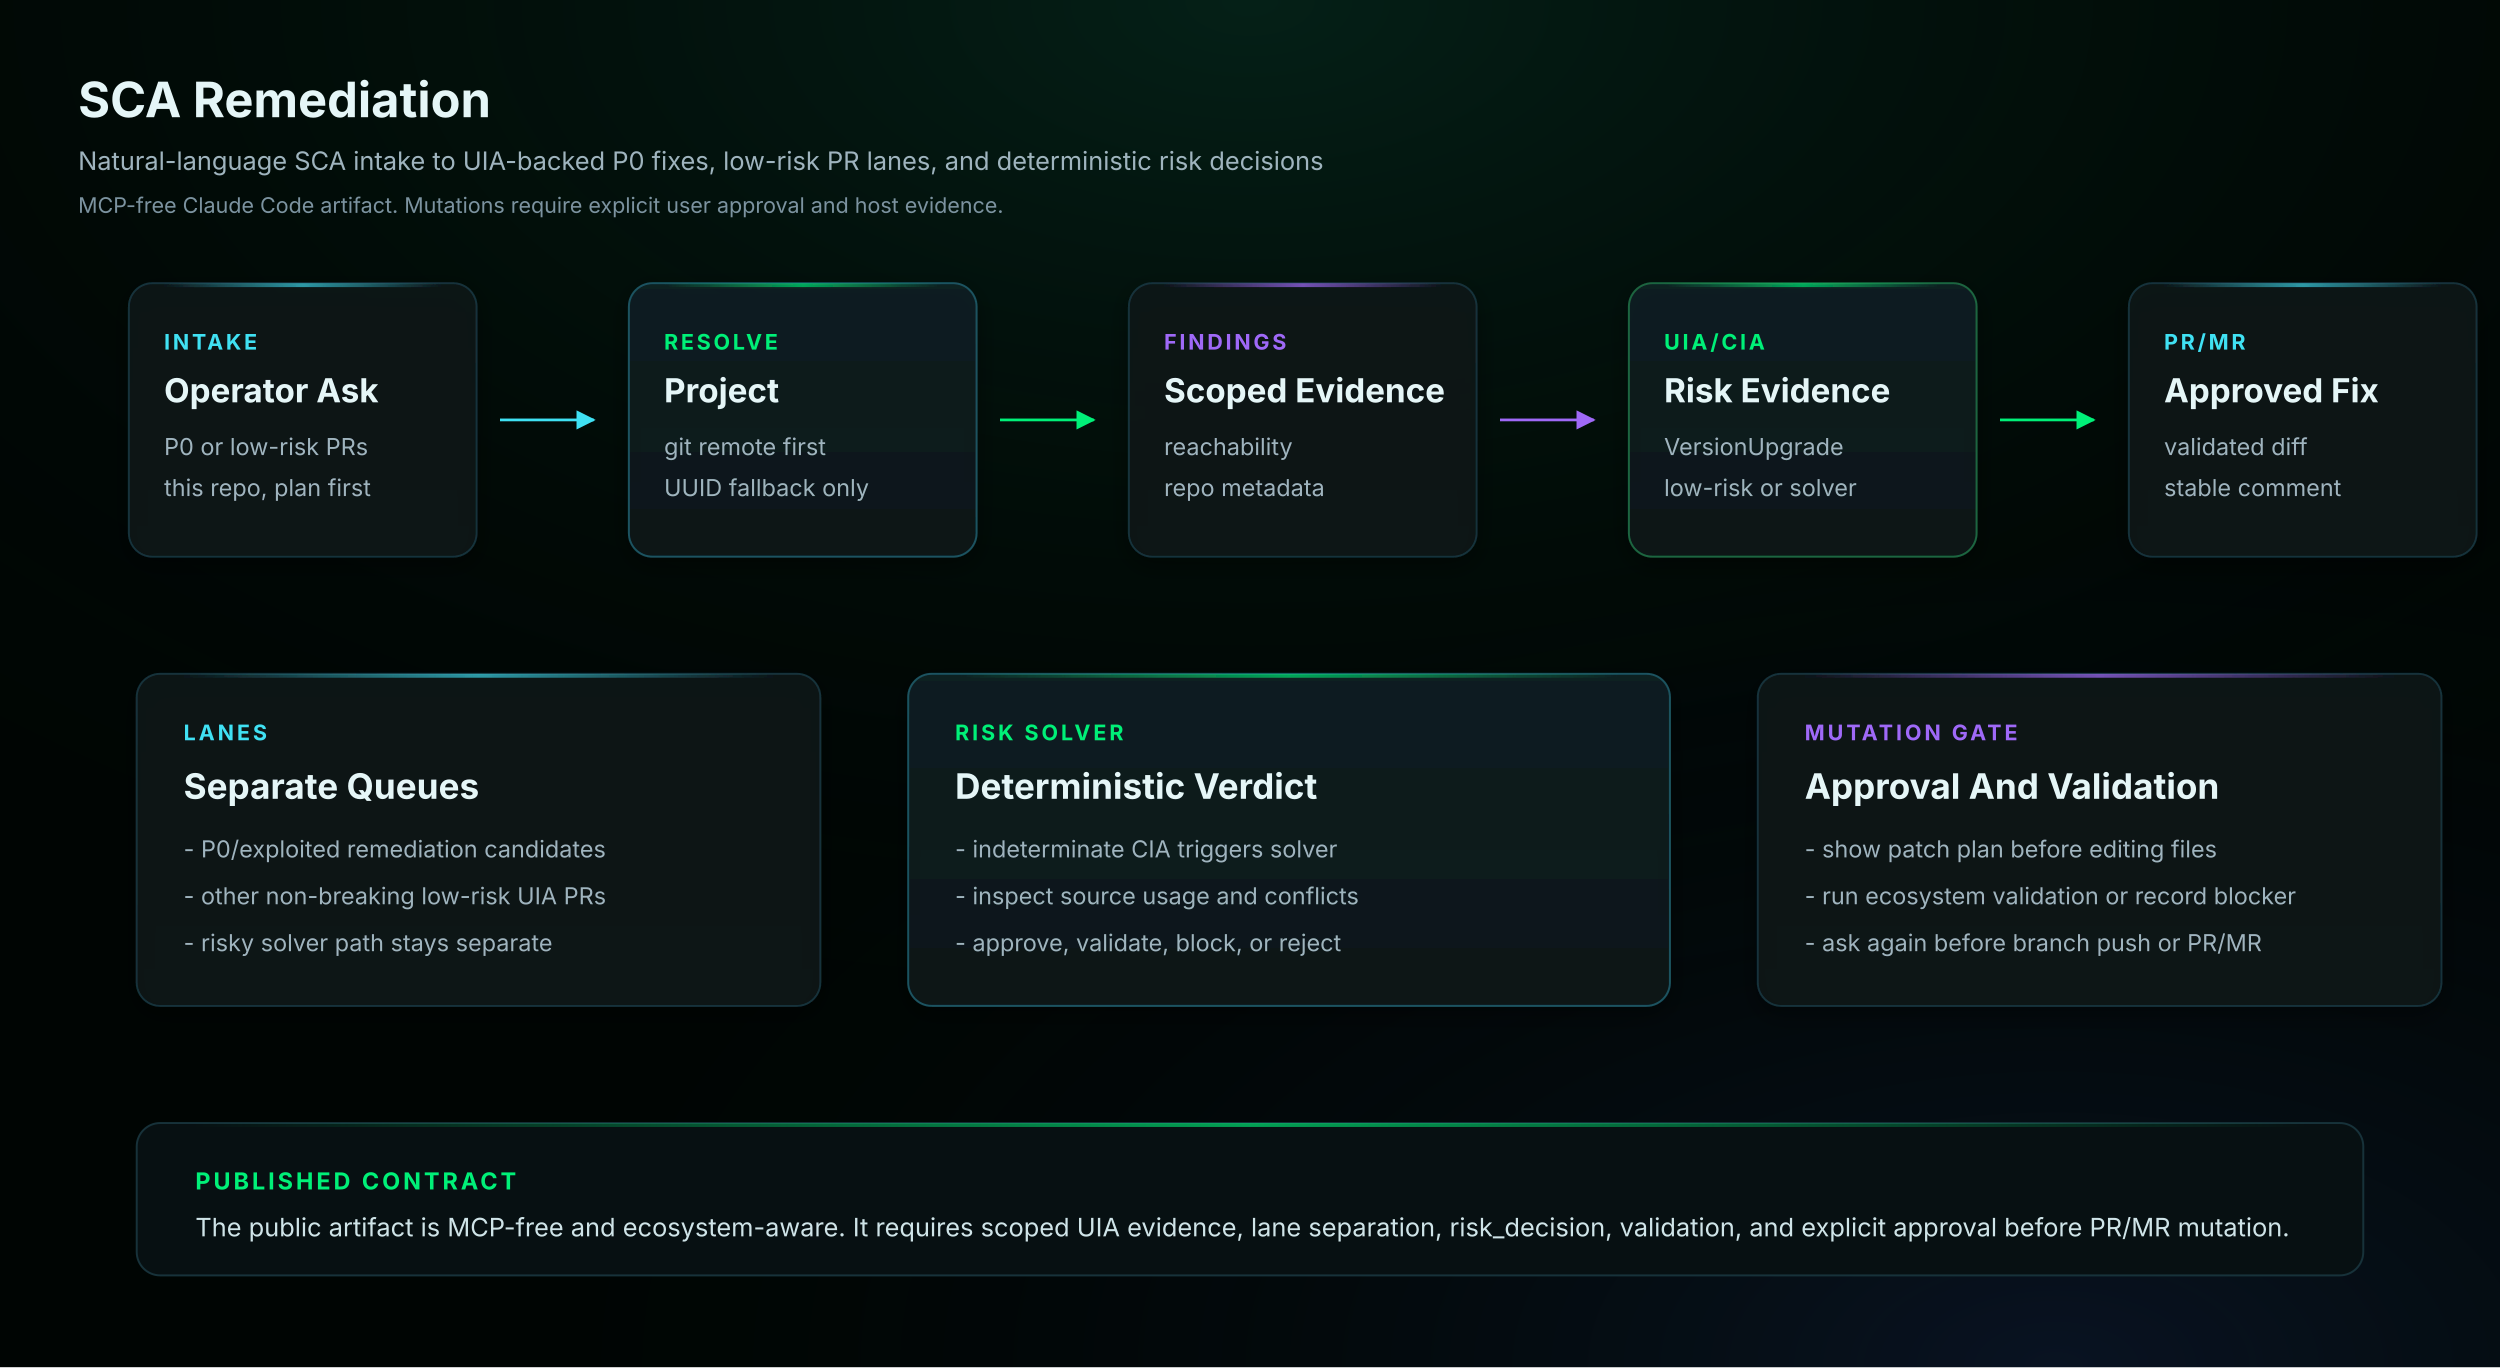
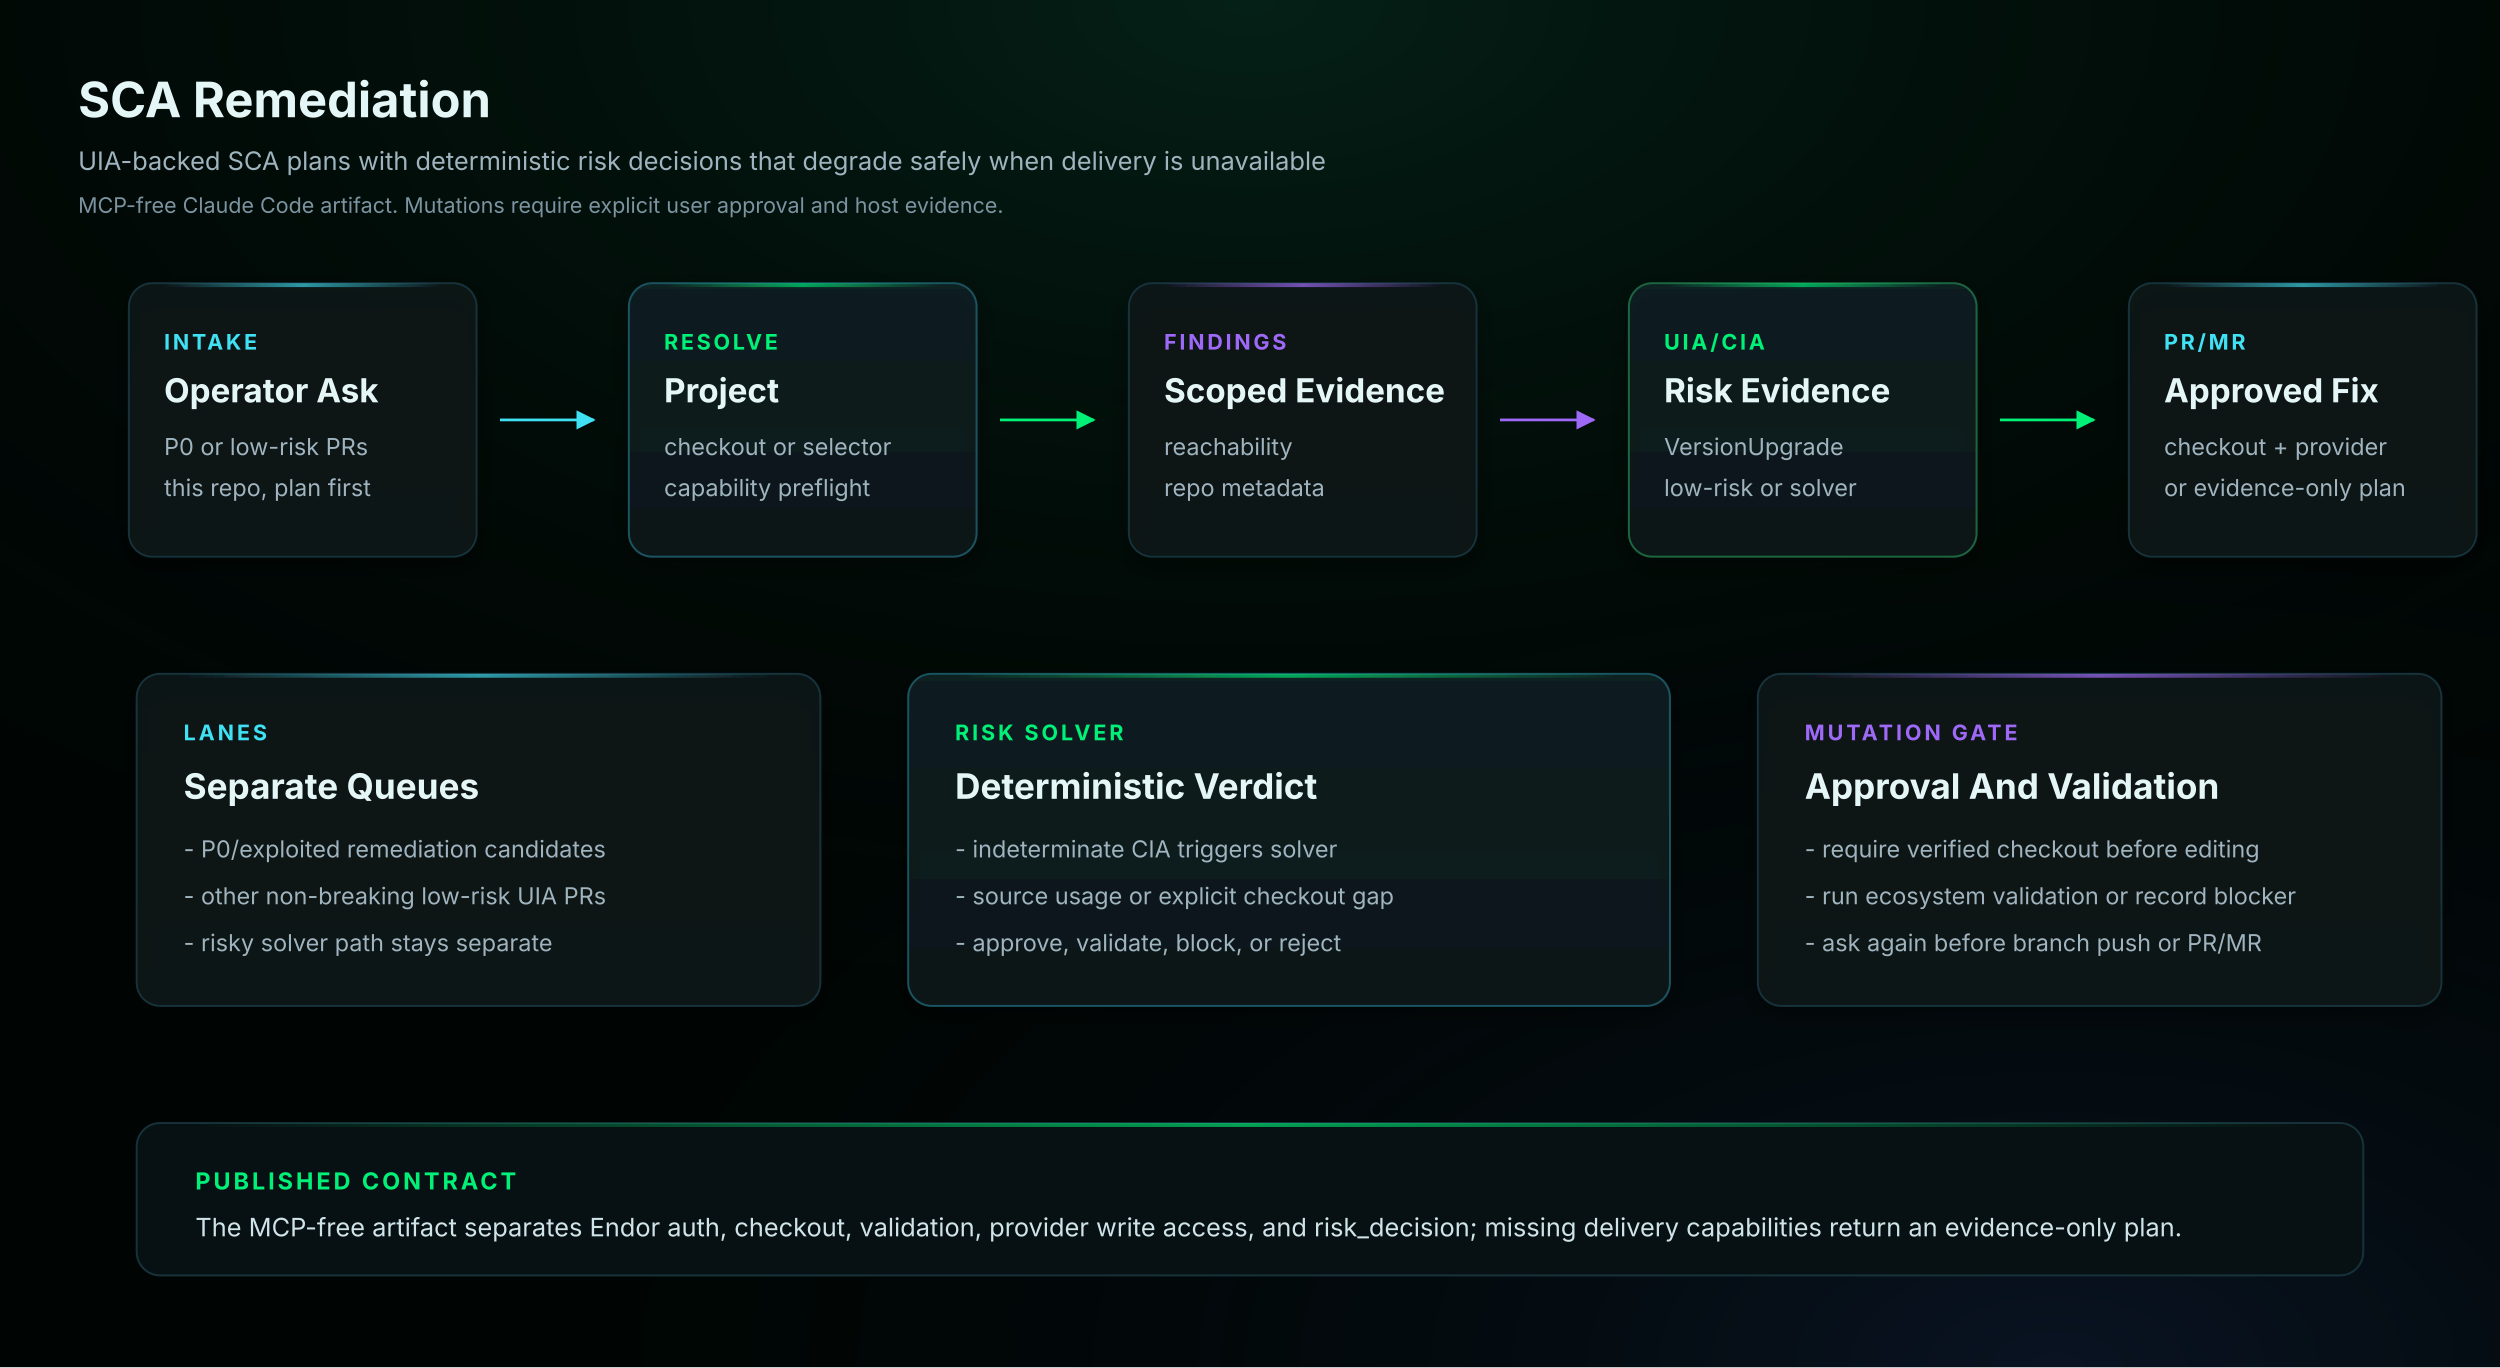
<svg xmlns="http://www.w3.org/2000/svg" viewBox="0 0 1280 700" font-family="-apple-system, BlinkMacSystemFont, 'Segoe UI', Inter, Geist, sans-serif">
  <defs>
    <radialGradient id="bgGlow" cx="50%" cy="0%" r="80%">
      <stop offset="0%" stop-color="#0a3d2c" stop-opacity="0.48" />
      <stop offset="100%" stop-color="#000503" stop-opacity="0" />
    </radialGradient>
    <radialGradient id="bgGlow2" cx="82%" cy="100%" r="65%">
      <stop offset="0%" stop-color="#1a2f5e" stop-opacity="0.34" />
      <stop offset="100%" stop-color="#000503" stop-opacity="0" />
    </radialGradient>
    <linearGradient id="cardGlass" x1="0%" y1="0%" x2="0%" y2="100%">
      <stop offset="0%" stop-color="#0d1518" stop-opacity="0.94" />
      <stop offset="100%" stop-color="#0a1112" stop-opacity="0.97" />
    </linearGradient>
    <linearGradient id="cardGlassActive" x1="0%" y1="0%" x2="0%" y2="100%">
      <stop offset="0%" stop-color="#0e2023" stop-opacity="0.96" />
      <stop offset="100%" stop-color="#091517" stop-opacity="0.98" />
    </linearGradient>
    <linearGradient id="hairline" x1="0%" y1="0%" x2="100%" y2="0%">
      <stop offset="0%" stop-color="#3fe1f3" stop-opacity="0" />
      <stop offset="50%" stop-color="#3fe1f3" stop-opacity="0.64" />
      <stop offset="100%" stop-color="#3fe1f3" stop-opacity="0" />
    </linearGradient>
    <linearGradient id="hairlineGreen" x1="0%" y1="0%" x2="100%" y2="0%">
      <stop offset="0%" stop-color="#00f078" stop-opacity="0" />
      <stop offset="50%" stop-color="#00f078" stop-opacity="0.64" />
      <stop offset="100%" stop-color="#00f078" stop-opacity="0" />
    </linearGradient>
    <linearGradient id="hairlinePurple" x1="0%" y1="0%" x2="100%" y2="0%">
      <stop offset="0%" stop-color="#9f69f7" stop-opacity="0" />
      <stop offset="50%" stop-color="#9f69f7" stop-opacity="0.70" />
      <stop offset="100%" stop-color="#9f69f7" stop-opacity="0" />
    </linearGradient>
    <filter id="cardShadow" x="-10%" y="-10%" width="120%" height="130%">
      <feGaussianBlur in="SourceAlpha" stdDeviation="6" />
      <feOffset dx="0" dy="4" />
      <feComponentTransfer>
        <feFuncA type="linear" slope="0.42" />
      </feComponentTransfer>
      <feMerge>
        <feMergeNode />
        <feMergeNode in="SourceGraphic" />
      </feMerge>
    </filter>
    <marker id="arrowCyan" viewBox="0 0 10 10" refX="9" refY="5" markerWidth="7" markerHeight="7" orient="auto-start-reverse">
      <path d="M 0 0 L 10 5 L 0 10 z" fill="#3fe1f3" />
    </marker>
    <marker id="arrowGreen" viewBox="0 0 10 10" refX="9" refY="5" markerWidth="7" markerHeight="7" orient="auto-start-reverse">
      <path d="M 0 0 L 10 5 L 0 10 z" fill="#00f078" />
    </marker>
    <marker id="arrowPurple" viewBox="0 0 10 10" refX="9" refY="5" markerWidth="7" markerHeight="7" orient="auto-start-reverse">
      <path d="M 0 0 L 10 5 L 0 10 z" fill="#9f69f7" />
    </marker>
  </defs>
  <rect width="1280" height="700" fill="#000503" />
  <rect width="1280" height="700" fill="url(#bgGlow)" />
  <rect width="1280" height="700" fill="url(#bgGlow2)" />
  <g transform="translate(40, 34)">
    <text x="0" y="26" font-size="25" font-weight="700" fill="#e5f6f7">SCA Remediation</text>
-     <text x="0" y="53" font-size="13" fill="#9fb4be">Natural-language SCA intake to UIA-backed P0 fixes, low-risk PR lanes, and deterministic risk decisions</text>
+     <text x="0" y="53" font-size="13" fill="#9fb4be">UIA-backed SCA plans with deterministic risk decisions that degrade safely when delivery is unavailable</text>
    <text x="0" y="75" font-size="11" fill="#7c93a0">MCP-free Claude Code artifact. Mutations require explicit user approval and host evidence.</text>
  </g>
  <g transform="translate(66, 145)">
    <g filter="url(#cardShadow)">
      <rect width="178" height="140" rx="12" fill="url(#cardGlass)" stroke="#17323a" />
      <rect x="18" y="0" width="142" height="2" fill="url(#hairline)" />
      <text x="18" y="34" font-size="11" font-weight="700" fill="#3fe1f3" letter-spacing="1.4">INTAKE</text>
      <text x="18" y="61" font-size="17" font-weight="700" fill="#e5f6f7">Operator Ask</text>
      <text x="18" y="88" font-size="12" fill="#9fb4be">P0 or low-risk PRs</text>
      <text x="18" y="109" font-size="12" fill="#9fb4be">this repo, plan first</text>
    </g>
    <line x1="190" y1="70" x2="238" y2="70" stroke="#3fe1f3" stroke-width="1.4" marker-end="url(#arrowCyan)" />
    <g transform="translate(256,0)" filter="url(#cardShadow)">
      <rect width="178" height="140" rx="12" fill="url(#cardGlassActive)" stroke="#1c5360" />
      <rect x="18" y="0" width="142" height="2" fill="url(#hairlineGreen)" />
      <text x="18" y="34" font-size="11" font-weight="700" fill="#00f078" letter-spacing="1.4">RESOLVE</text>
      <text x="18" y="61" font-size="17" font-weight="700" fill="#e5f6f7">Project</text>
-       <text x="18" y="88" font-size="12" fill="#9fb4be">git remote first</text>
-       <text x="18" y="109" font-size="12" fill="#9fb4be">UUID fallback only</text>
+       <text x="18" y="88" font-size="12" fill="#9fb4be">checkout or selector</text>
+       <text x="18" y="109" font-size="12" fill="#9fb4be">capability preflight</text>
    </g>
    <line x1="446" y1="70" x2="494" y2="70" stroke="#00f078" stroke-width="1.4" marker-end="url(#arrowGreen)" />
    <g transform="translate(512,0)" filter="url(#cardShadow)">
      <rect width="178" height="140" rx="12" fill="url(#cardGlass)" stroke="#17323a" />
      <rect x="18" y="0" width="142" height="2" fill="url(#hairlinePurple)" />
      <text x="18" y="34" font-size="11" font-weight="700" fill="#9f69f7" letter-spacing="1.4">FINDINGS</text>
      <text x="18" y="61" font-size="17" font-weight="700" fill="#e5f6f7">Scoped Evidence</text>
      <text x="18" y="88" font-size="12" fill="#9fb4be">reachability</text>
      <text x="18" y="109" font-size="12" fill="#9fb4be">repo metadata</text>
    </g>
    <line x1="702" y1="70" x2="750" y2="70" stroke="#9f69f7" stroke-width="1.4" marker-end="url(#arrowPurple)" />
    <g transform="translate(768,0)" filter="url(#cardShadow)">
      <rect width="178" height="140" rx="12" fill="url(#cardGlassActive)" stroke="#1f6540" />
      <rect x="18" y="0" width="142" height="2" fill="url(#hairlineGreen)" />
      <text x="18" y="34" font-size="11" font-weight="700" fill="#00f078" letter-spacing="1.4">UIA/CIA</text>
      <text x="18" y="61" font-size="17" font-weight="700" fill="#e5f6f7">Risk Evidence</text>
      <text x="18" y="88" font-size="12" fill="#9fb4be">VersionUpgrade</text>
      <text x="18" y="109" font-size="12" fill="#9fb4be">low-risk or solver</text>
    </g>
    <line x1="958" y1="70" x2="1006" y2="70" stroke="#00f078" stroke-width="1.4" marker-end="url(#arrowGreen)" />
    <g transform="translate(1024,0)" filter="url(#cardShadow)">
      <rect width="178" height="140" rx="12" fill="url(#cardGlass)" stroke="#17323a" />
      <rect x="18" y="0" width="142" height="2" fill="url(#hairline)" />
      <text x="18" y="34" font-size="11" font-weight="700" fill="#3fe1f3" letter-spacing="1.4">PR/MR</text>
      <text x="18" y="61" font-size="17" font-weight="700" fill="#e5f6f7">Approved Fix</text>
-       <text x="18" y="88" font-size="12" fill="#9fb4be">validated diff</text>
-       <text x="18" y="109" font-size="12" fill="#9fb4be">stable comment</text>
+       <text x="18" y="88" font-size="12" fill="#9fb4be">checkout + provider</text>
+       <text x="18" y="109" font-size="12" fill="#9fb4be">or evidence-only plan</text>
    </g>
  </g>
  <g transform="translate(70, 345)">
    <g filter="url(#cardShadow)">
      <rect width="350" height="170" rx="12" fill="url(#cardGlass)" stroke="#17323a" />
      <rect x="24" y="0" width="302" height="2" fill="url(#hairline)" />
      <text x="24" y="34" font-size="11" font-weight="700" fill="#3fe1f3" letter-spacing="1.5">LANES</text>
      <text x="24" y="64" font-size="18" font-weight="700" fill="#e5f6f7">Separate Queues</text>
      <text x="24" y="94" font-size="12" fill="#9fb4be">- P0/exploited remediation candidates</text>
      <text x="24" y="118" font-size="12" fill="#9fb4be">- other non-breaking low-risk UIA PRs</text>
      <text x="24" y="142" font-size="12" fill="#9fb4be">- risky solver path stays separate</text>
    </g>
    <g transform="translate(395,0)" filter="url(#cardShadow)">
      <rect width="390" height="170" rx="12" fill="url(#cardGlassActive)" stroke="#1c5360" />
      <rect x="24" y="0" width="342" height="2" fill="url(#hairlineGreen)" />
      <text x="24" y="34" font-size="11" font-weight="700" fill="#00f078" letter-spacing="1.5">RISK SOLVER</text>
      <text x="24" y="64" font-size="18" font-weight="700" fill="#e5f6f7">Deterministic Verdict</text>
      <text x="24" y="94" font-size="12" fill="#9fb4be">- indeterminate CIA triggers solver</text>
-       <text x="24" y="118" font-size="12" fill="#9fb4be">- inspect source usage and conflicts</text>
+       <text x="24" y="118" font-size="12" fill="#9fb4be">- source usage or explicit checkout gap</text>
      <text x="24" y="142" font-size="12" fill="#9fb4be">- approve, validate, block, or reject</text>
    </g>
    <g transform="translate(830,0)" filter="url(#cardShadow)">
      <rect width="350" height="170" rx="12" fill="url(#cardGlass)" stroke="#17323a" />
      <rect x="24" y="0" width="302" height="2" fill="url(#hairlinePurple)" />
      <text x="24" y="34" font-size="11" font-weight="700" fill="#9f69f7" letter-spacing="1.5">MUTATION GATE</text>
      <text x="24" y="64" font-size="18" font-weight="700" fill="#e5f6f7">Approval And Validation</text>
-       <text x="24" y="94" font-size="12" fill="#9fb4be">- show patch plan before editing files</text>
+       <text x="24" y="94" font-size="12" fill="#9fb4be">- require verified checkout before editing</text>
      <text x="24" y="118" font-size="12" fill="#9fb4be">- run ecosystem validation or record blocker</text>
      <text x="24" y="142" font-size="12" fill="#9fb4be">- ask again before branch push or PR/MR</text>
    </g>
  </g>
  <g transform="translate(70, 575)">
    <rect width="1140" height="78" rx="12" fill="#071012" stroke="#17323a" />
    <rect x="30" y="0" width="1080" height="2" fill="url(#hairlineGreen)" />
    <text x="30" y="34" font-size="12" font-weight="700" fill="#00f078" letter-spacing="1.5">PUBLISHED CONTRACT</text>
-     <text x="30" y="58" font-size="13" fill="#cfe4e8">The public artifact is MCP-free and ecosystem-aware. It requires scoped UIA evidence, lane separation, risk_decision, validation, and explicit approval before PR/MR mutation.</text>
+     <text x="30" y="58" font-size="13" fill="#cfe4e8">The MCP-free artifact separates Endor auth, checkout, validation, provider write access, and risk_decision; missing delivery capabilities return an evidence-only plan.</text>
  </g>
</svg>
